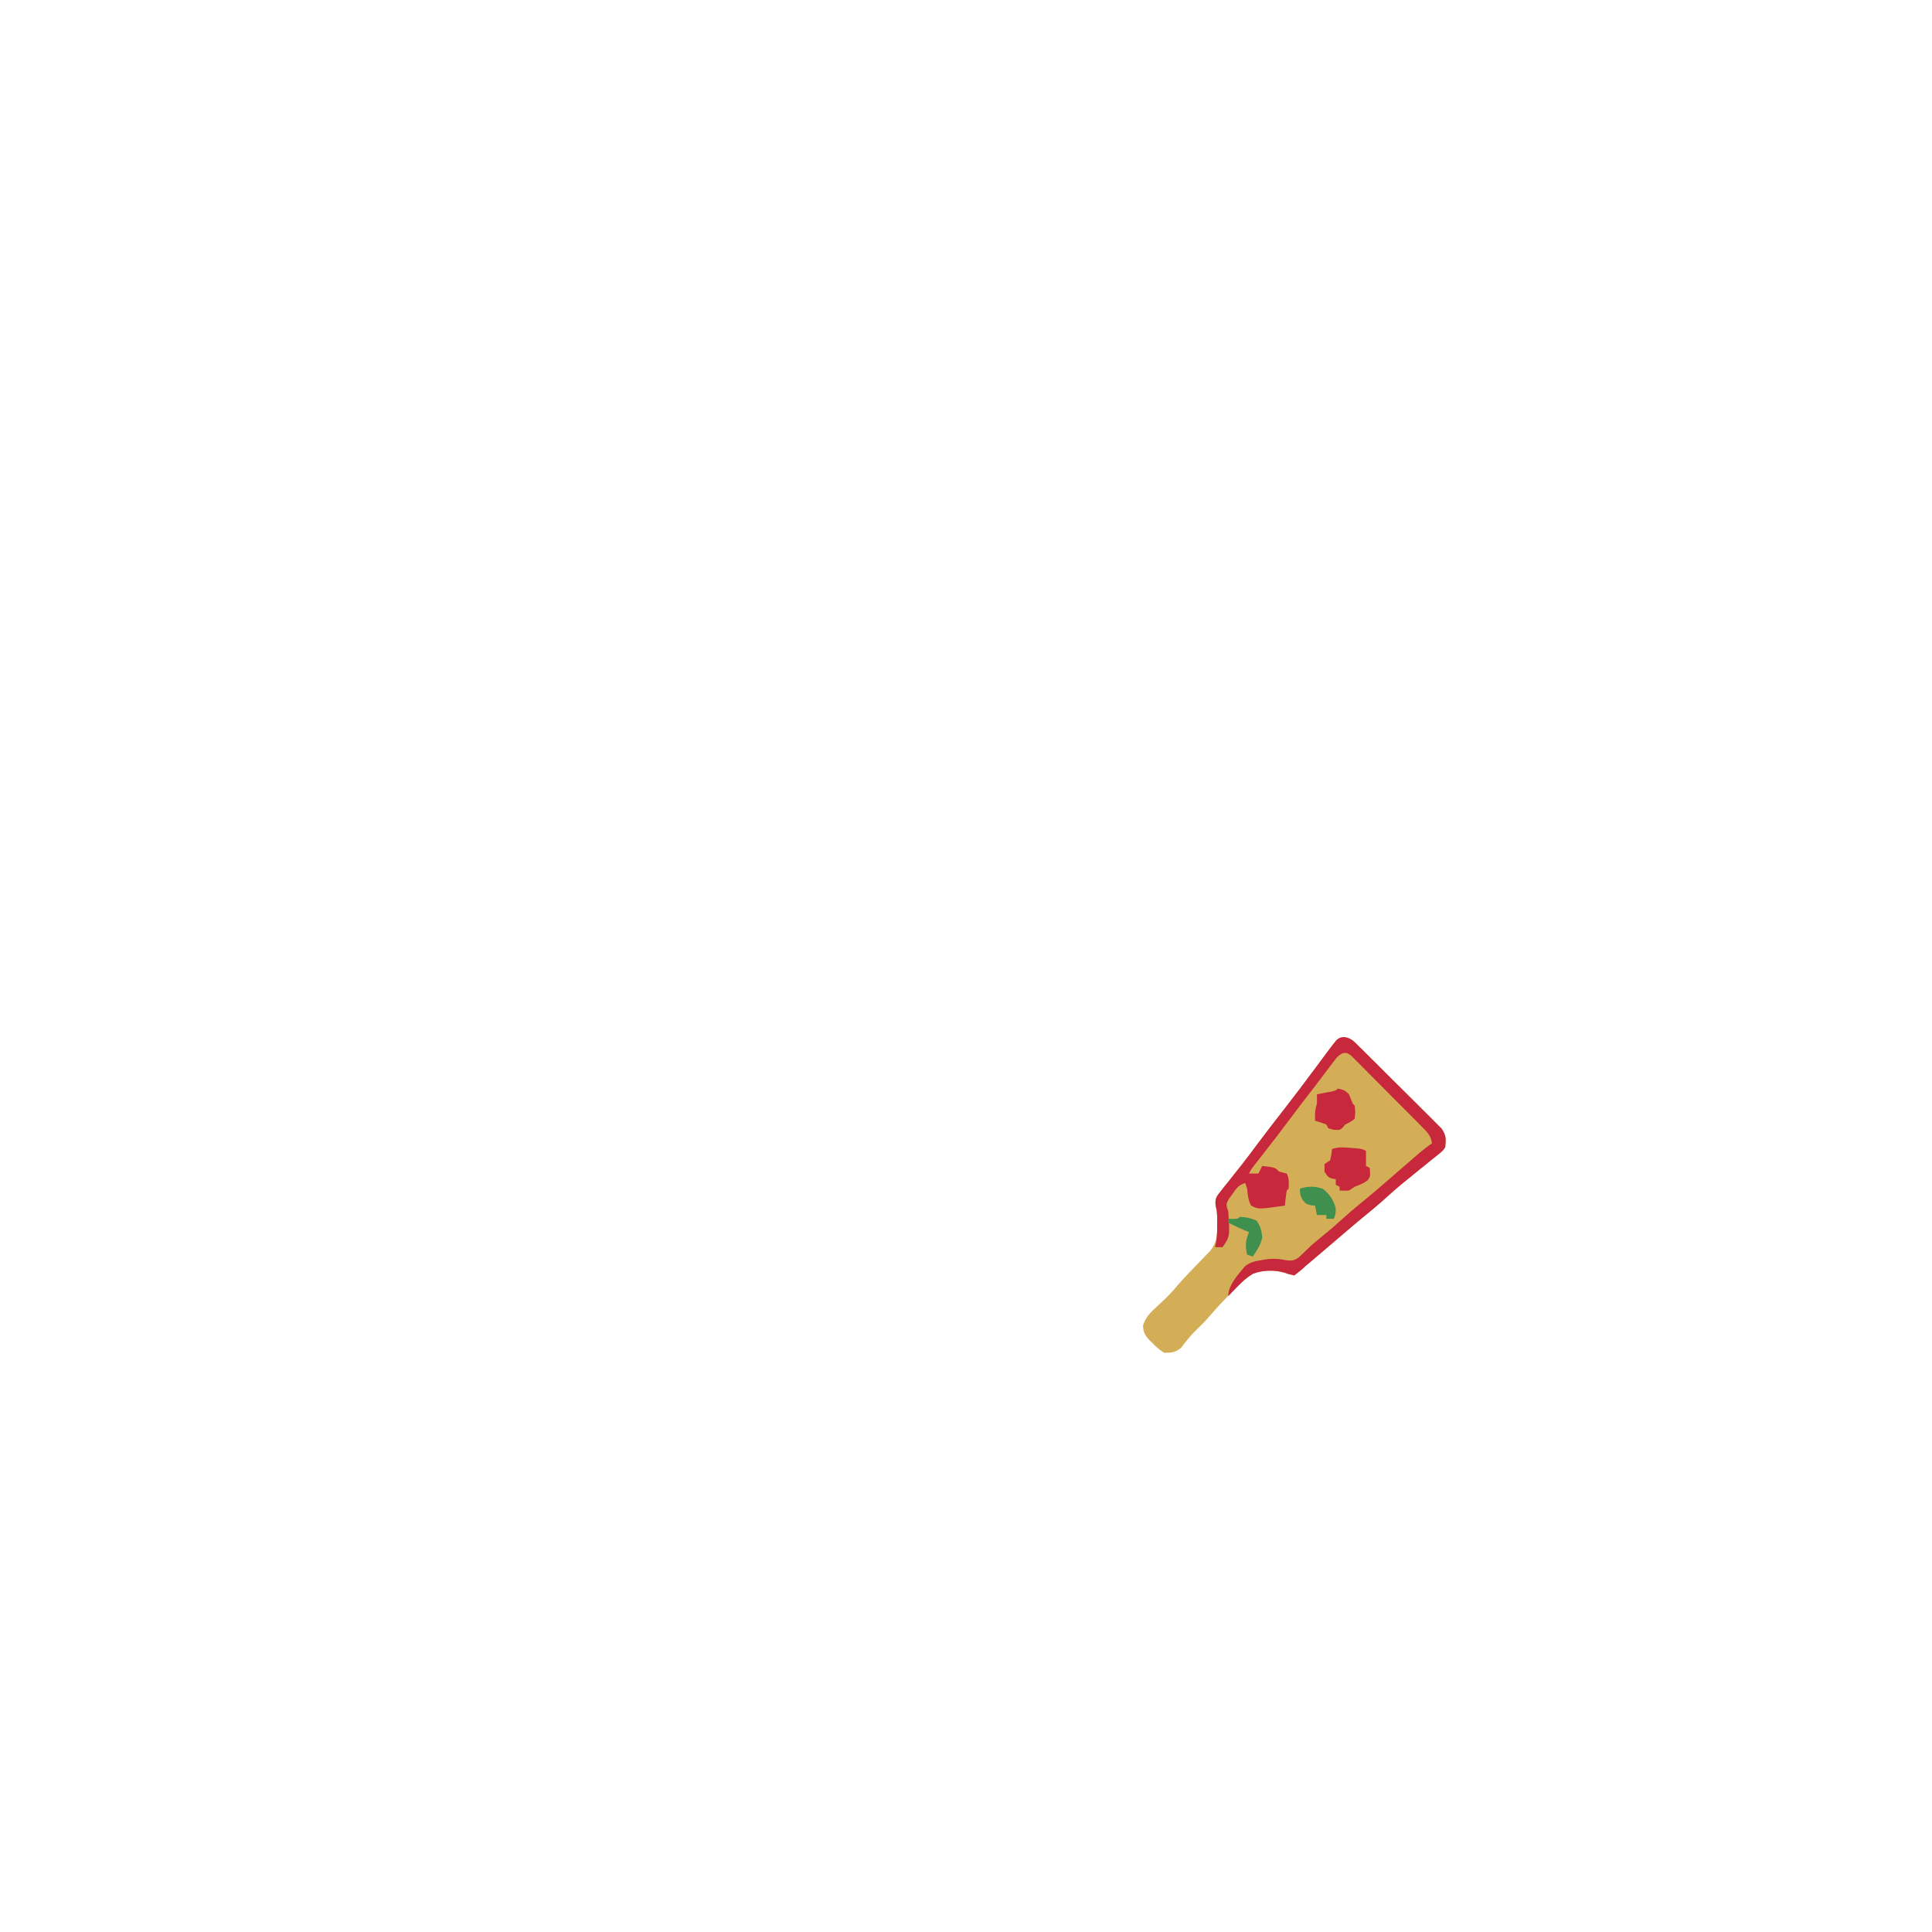
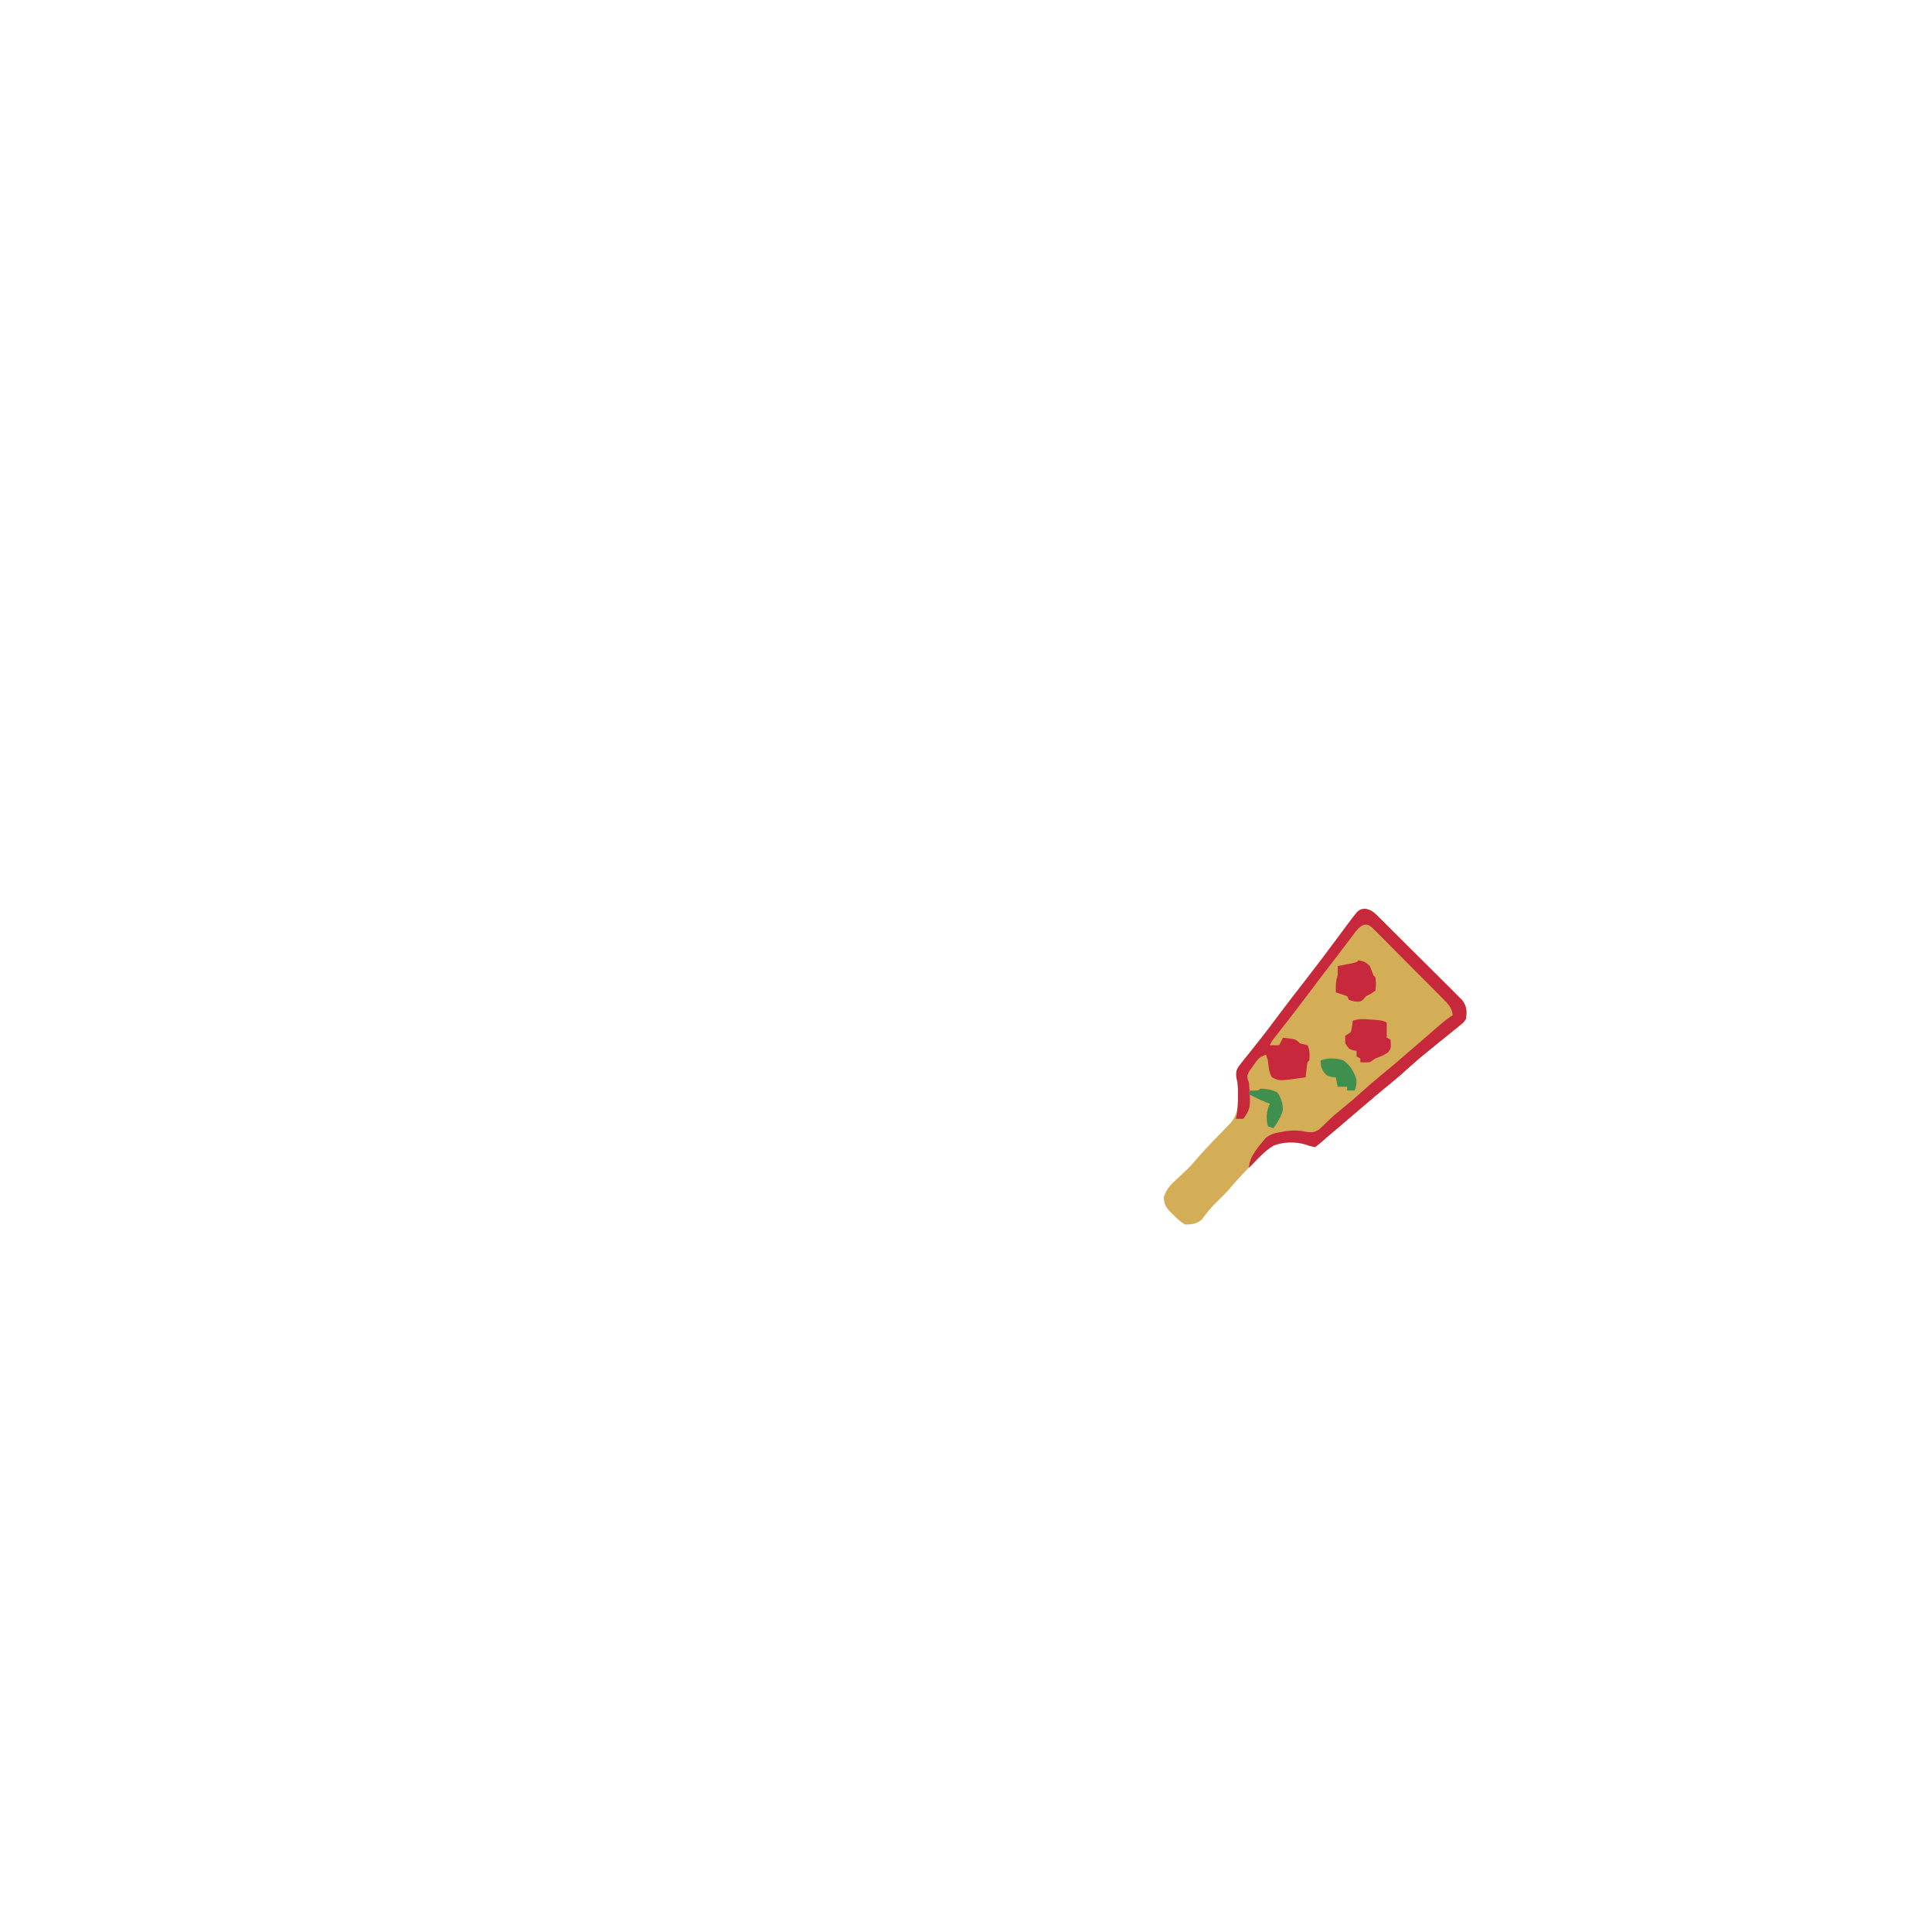
<svg xmlns="http://www.w3.org/2000/svg" viewBox="0 0 1024 1024" width="1024" height="1024">
-   <path fill="#D4AE57" d="M 712.28 549.63 C 716.12 550.15 717.52 551.86 720.25 554.57 C 720.75 555.05 721.25 555.54 721.76 556.04 C 723.41 557.65 725.03 559.28 726.65 560.91 C 727.79 562.03 728.92 563.16 730.06 564.29 C 732.44 566.65 734.81 569.02 737.17 571.4 C 740.2 574.45 743.25 577.46 746.32 580.47 C 748.67 582.79 751.01 585.13 753.34 587.47 C 754.46 588.59 755.58 589.7 756.71 590.81 C 758.29 592.36 759.85 593.94 761.4 595.52 C 762.29 596.41 763.18 597.3 764.1 598.22 C 766.5 601.72 766.47 603.84 766 608 C 764.8 609.84 764.8 609.84 763.11 611.21 C 762.49 611.73 761.87 612.24 761.23 612.78 C 760.89 613.04 760.89 613.04 759.19 614.37 C 758.51 614.93 757.83 615.5 757.12 616.08 C 755.1 617.74 753.05 619.37 751 621 C 749.07 622.58 747.13 624.16 745.19 625.75 C 744.32 626.45 743.45 627.16 742.55 627.89 C 739.97 630.03 737.48 632.24 735 634.5 C 730.78 638.34 726.42 641.96 721.98 645.55 C 718.66 648.28 715.39 651.07 712.13 653.87 C 707.44 657.91 702.73 661.94 698 665.93 C 697.49 666.37 696.97 666.81 696.44 667.26 C 694.97 668.5 693.49 669.75 692 671 C 691.48 671.47 690.95 671.95 690.41 672.45 C 689 673.7 687.51 674.86 686 676 C 682.88 675.31 682.88 675.31 681.13 674.63 C 675.7 673.01 669.39 673.12 664.1 675.07 C 660.02 677.61 656.9 680.74 653.57 684.18 C 652.9 684.86 652.24 685.54 651.55 686.23 C 647.75 690.12 644.05 694.08 640.54 698.24 C 638.16 700.96 635.57 703.45 632.98 705.97 C 630.4 708.61 628.16 711.48 625.94 714.43 C 622.97 716.84 620.79 717.03 617 717 C 614.53 715.37 612.97 714.09 611 712 C 610.5 711.53 610 711.06 609.49 710.57 C 606.85 707.88 606.02 706.3 605.81 702.52 C 607.35 697.98 609.63 695.73 613.13 692.56 C 614.26 691.5 615.39 690.44 616.51 689.38 C 616.8 689.1 616.8 689.1 618.26 687.73 C 620.7 685.3 622.92 682.7 625.17 680.09 C 627.1 677.89 629.09 675.78 631.12 673.67 C 631.81 672.95 632.5 672.23 633.21 671.49 C 634.63 670.02 636.05 668.55 637.48 667.09 C 637.83 666.73 637.83 666.73 639.56 664.92 C 640.17 664.29 640.79 663.65 641.42 663 C 644.91 658.59 645.26 654.56 645.19 649.06 C 645.19 648.47 645.19 648.47 645.17 645.47 C 645 642 645 642 644.31 639.07 C 643.93 635.26 644.63 634.31 646.99 631.38 C 647.65 630.53 648.31 629.69 649 628.82 C 649.72 627.93 650.45 627.04 651.19 626.12 C 652.68 624.23 654.17 622.34 655.67 620.45 C 656.41 619.52 657.15 618.6 657.91 617.64 C 660.73 614.08 663.43 610.45 666.13 606.81 C 671 600.28 675.99 593.85 681 587.43 C 686.26 580.68 691.4 573.85 696.5 566.99 C 698.12 564.8 699.75 562.62 701.38 560.43 C 701.89 559.74 702.41 559.05 702.93 558.34 C 703.42 557.69 703.9 557.04 704.4 556.37 C 704.83 555.79 705.26 555.21 705.71 554.62 C 705.92 554.35 705.92 554.35 707 553 C 707.45 552.43 707.9 551.87 708.36 551.29 C 710 550 710 550 712.28 549.63Z" />
-   <path fill="#C7283C" d="M 712.28 549.63 C 716.12 550.15 717.52 551.86 720.25 554.57 C 720.75 555.05 721.25 555.54 721.76 556.04 C 723.41 557.65 725.03 559.28 726.65 560.91 C 727.79 562.03 728.92 563.16 730.06 564.29 C 732.44 566.65 734.81 569.02 737.17 571.4 C 740.2 574.45 743.25 577.46 746.32 580.47 C 748.67 582.79 751.01 585.13 753.34 587.47 C 754.46 588.59 755.58 589.7 756.71 590.81 C 758.29 592.36 759.85 593.94 761.4 595.52 C 762.29 596.41 763.18 597.3 764.1 598.22 C 766.5 601.72 766.47 603.84 766 608 C 764.8 609.84 764.8 609.84 763.11 611.21 C 762.49 611.73 761.87 612.24 761.23 612.78 C 760.89 613.04 760.89 613.04 759.19 614.37 C 758.51 614.93 757.83 615.5 757.12 616.08 C 755.1 617.74 753.05 619.37 751 621 C 749.07 622.58 747.13 624.16 745.19 625.75 C 744.32 626.45 743.45 627.16 742.55 627.89 C 739.97 630.03 737.48 632.24 735 634.5 C 730.78 638.34 726.42 641.96 721.98 645.55 C 718.66 648.28 715.39 651.07 712.13 653.87 C 707.44 657.91 702.73 661.94 698 665.93 C 697.75 666.15 697.75 666.15 696.44 667.26 C 694.97 668.5 693.49 669.75 692 671 C 691.48 671.47 690.95 671.95 690.41 672.45 C 689 673.7 687.51 674.86 686 676 C 682.88 675.31 682.88 675.31 681.13 674.63 C 675.63 672.99 669.28 673.1 663.97 675.19 C 660.68 677.19 658.29 679.41 655.63 682.18 C 655.19 682.63 655.19 682.63 652.98 684.91 C 652.66 685.26 652.66 685.26 651 687 C 651 681.03 656.29 675.43 660 671 C 662.63 669.11 664.83 668.44 668 668 C 668.73 667.86 669.45 667.73 670.19 667.59 C 674.26 666.97 677.48 667.06 681.5 667.93 C 684.49 668.33 685.62 668.24 688.18 666.6 C 689.7 665.23 691.18 663.82 692.63 662.38 C 695.1 659.9 697.7 657.74 700.44 655.56 C 704.06 652.63 707.57 649.63 711 646.5 C 714.32 643.47 717.7 640.57 721.19 637.75 C 725.64 634.14 730 630.44 734.32 626.68 C 734.95 626.14 735.57 625.59 736.22 625.03 C 737.5 623.92 738.78 622.8 740.06 621.69 C 743.28 618.88 746.52 616.09 749.75 613.31 C 750.05 613.06 750.05 613.06 751.53 611.78 C 753.95 609.69 756.34 607.77 759 606 C 758.45 602.08 756.66 600.26 753.92 597.49 C 753.05 596.6 752.18 595.72 751.29 594.81 C 750.33 593.85 749.38 592.9 748.42 591.95 C 747.45 590.96 746.47 589.98 745.5 589 C 743.45 586.94 741.4 584.89 739.35 582.84 C 736.72 580.21 734.1 577.57 731.49 574.92 C 729.48 572.88 727.46 570.86 725.44 568.84 C 724.47 567.87 723.51 566.9 722.55 565.92 C 721.2 564.55 719.84 563.2 718.48 561.86 C 717.71 561.09 716.94 560.31 716.15 559.52 C 714 558 714 558 711.83 558.15 C 709.43 559.26 708.39 560.61 706.8 562.71 C 706.21 563.48 705.62 564.25 705.02 565.04 C 704.42 565.85 703.81 566.66 703.19 567.5 C 702 569.07 700.8 570.64 699.61 572.21 C 699.31 572.61 699.31 572.61 697.81 574.61 C 696.03 576.97 694.22 579.3 692.4 581.63 C 689.36 585.52 686.39 589.47 683.44 593.43 C 678.21 600.44 672.87 607.36 667.46 614.23 C 667.18 614.59 667.18 614.59 665.74 616.43 C 665.24 617.07 664.73 617.71 664.21 618.37 C 663 620 663 620 662 622 C 663.65 622 665.3 622 667 622 C 667.66 620.68 668.32 619.36 669 618 C 675.75 618.75 675.75 618.75 678 621 C 678.69 621.16 679.37 621.33 680.07 621.5 C 680.71 621.66 681.35 621.83 682 622 C 683.37 624.73 683.13 626.98 683 630 C 682.67 630.33 682.34 630.66 682 631 C 681.77 632.34 681.59 633.7 681.44 635.06 C 681.3 636.36 681.15 637.66 681 639 C 666.86 641.02 666.86 641.02 663.07 638.93 C 661.49 636.07 661.35 633.22 661 630 C 660.67 629.01 660.34 628.02 660 627 C 656.28 628.24 655.5 629.64 653.25 632.81 C 652.94 633.25 652.94 633.25 651.33 635.45 C 650 638 650 638 650.29 639.92 C 650.52 640.61 650.76 641.29 651 642 C 651.9 655.32 651.9 655.32 648 661 C 646.68 661 645.36 661 644 661 C 644.09 660.66 644.09 660.66 644.5 658.93 C 645.08 655.59 645.14 652.45 645.13 649.06 C 645.13 648.47 645.13 648.47 645.14 645.47 C 645 642 645 642 644.31 639.07 C 643.93 635.26 644.63 634.31 646.99 631.38 C 647.65 630.53 648.31 629.69 649 628.82 C 649.72 627.93 650.45 627.04 651.19 626.12 C 652.68 624.23 654.17 622.34 655.67 620.45 C 656.41 619.52 657.15 618.6 657.91 617.64 C 660.73 614.08 663.43 610.45 666.13 606.81 C 671 600.28 675.99 593.85 681 587.43 C 686.26 580.68 691.4 573.85 696.5 566.99 C 698.12 564.8 699.75 562.62 701.38 560.43 C 701.89 559.74 702.41 559.05 702.93 558.34 C 703.42 557.69 703.9 557.04 704.4 556.37 C 704.62 556.08 704.62 556.08 705.71 554.62 C 706.13 554.08 706.56 553.55 707 553 C 707.45 552.43 707.9 551.87 708.36 551.29 C 710 550 710 550 712.28 549.63Z" />
-   <path fill="#C7283C" d="M 715.56 608.38 C 716.72 608.47 717.87 608.55 719.06 608.64 C 722 609 722 609 724 610 C 724 612.63 724 615.27 724 618 C 724.66 618.34 725.32 618.65 726 619 C 726.36 623.49 726.36 623.49 724.81 625.68 C 722.65 627.25 720.49 628.07 718 629 C 717.01 629.65 716.02 630.33 715 631 C 712.31 631.12 712.31 631.12 710 631 C 710 630.35 710 629.67 710 629 C 709.34 628.66 708.68 628.35 708 628 C 708 627 708 626.01 708 625 C 707.38 624.89 706.76 624.79 706.12 624.68 C 704 624 704 624 702 621 C 702 619.67 702 618.37 702 617 C 702.99 616.35 703.98 615.67 705 615 C 705.68 611.88 705.68 611.88 706 609 C 709.5 607.84 711.89 608.08 715.56 608.38Z" />
-   <path fill="#C7283C" d="M 709 577 C 711.9 577.47 712.87 577.87 715 580 C 715.69 581.66 716.36 583.32 717 585 C 717.33 585.33 717.66 585.66 718 586 C 718.38 589.38 718.38 589.38 718 593 C 715.69 594.75 715.69 594.75 713 596 C 712.53 596.58 712.05 597.15 711.56 597.75 C 710 599 710 599 706.88 598.81 C 705.93 598.54 704.98 598.28 704 598 C 703.67 597.34 703.34 596.68 703 596 C 701.02 595.27 699.02 594.6 697 594 C 696.93 590.66 696.93 588.2 698 585 C 698.04 583.33 698.05 581.67 698 580 C 698.71 579.87 699.42 579.73 700.15 579.6 C 701.07 579.42 701.99 579.24 702.94 579.06 C 703.4 578.98 703.4 578.98 705.71 578.54 C 708 578 708 578 709 577Z" />
-   <path fill="#3F8F4E" d="M 701 630 C 704.71 632.79 706.66 635.81 707.94 640.25 C 708 643 708 643 707 646 C 705.68 646 704.36 646 703 646 C 703 645.34 703 644.68 703 644 C 701.35 644 699.7 644 698 644 C 697.67 642.35 697.34 640.7 697 639 C 696.24 638.94 695.47 638.88 694.69 638.81 C 692 638 692 638 690.19 635.62 C 689 633 689 633 689 630 C 693.22 628.59 696.74 628.7 701 630Z" />
-   <path fill="#3F8F4E" d="M 657 645 C 660.26 645.04 663.06 645.58 666 647 C 668.05 649.84 668.77 652.52 669 656 C 668.19 659.83 666.16 662.76 664 666 C 663.01 665.67 662.02 665.34 661 665 C 659.88 660.31 660.19 657.46 662 653 C 661.65 652.87 661.65 652.87 659.88 652.19 C 656.84 650.93 653.93 649.5 651 648 C 651 647.34 651 646.68 651 646 C 651.4 646.01 651.4 646.01 653.44 646.06 C 656 646 656 646 657 645Z" />
+   <path fill="#D4AE57" d="M 723.28 481.63 C 727.12 482.15 728.52 483.86 731.25 486.57 C 731.75 487.05 732.25 487.54 732.76 488.04 C 734.41 489.65 736.03 491.28 737.65 492.91 C 738.79 494.03 739.92 495.16 741.06 496.29 C 743.44 498.65 745.81 501.02 748.17 503.4 C 751.2 506.45 754.25 509.46 757.32 512.47 C 759.67 514.79 762.01 517.13 764.34 519.47 C 765.46 520.59 766.58 521.7 767.71 522.81 C 769.29 524.36 770.85 525.94 772.4 527.52 C 773.29 528.41 774.18 529.3 775.1 530.22 C 777.5 533.72 777.47 535.84 777 540 C 775.8 541.84 775.8 541.84 774.11 543.21 C 773.49 543.73 772.87 544.24 772.23 544.78 C 771.89 545.04 771.89 545.04 770.19 546.37 C 769.51 546.93 768.83 547.5 768.12 548.08 C 766.1 549.74 764.05 551.37 762 553 C 760.07 554.58 758.13 556.16 756.19 557.75 C 755.32 558.45 754.45 559.16 753.55 559.89 C 750.97 562.03 748.48 564.24 746 566.5 C 741.78 570.34 737.42 573.96 732.98 577.55 C 729.66 580.28 726.39 583.07 723.13 585.87 C 718.44 589.91 713.73 593.94 709 597.93 C 708.49 598.37 707.97 598.81 707.44 599.26 C 705.97 600.5 704.49 601.75 703 603 C 702.48 603.47 701.95 603.95 701.41 604.45 C 700 605.7 698.51 606.86 697 608 C 693.88 607.31 693.88 607.31 692.13 606.63 C 686.7 605.01 680.39 605.12 675.1 607.07 C 671.02 609.61 667.9 612.74 664.57 616.18 C 663.9 616.86 663.24 617.54 662.55 618.23 C 658.75 622.12 655.05 626.08 651.54 630.24 C 649.16 632.96 646.57 635.45 643.98 637.97 C 641.4 640.61 639.16 643.48 636.94 646.43 C 633.97 648.84 631.79 649.03 628 649 C 625.53 647.37 623.97 646.09 622 644 C 621.5 643.53 621 643.06 620.49 642.57 C 617.85 639.88 617.02 638.3 616.81 634.52 C 618.35 629.98 620.63 627.73 624.13 624.56 C 625.26 623.5 626.39 622.44 627.51 621.38 C 627.8 621.1 627.8 621.1 629.26 619.73 C 631.7 617.3 633.92 614.7 636.17 612.09 C 638.1 609.89 640.09 607.78 642.12 605.67 C 642.81 604.95 643.5 604.23 644.21 603.49 C 645.63 602.02 647.05 600.55 648.48 599.09 C 648.83 598.73 648.83 598.73 650.56 596.92 C 651.17 596.29 651.79 595.65 652.42 595 C 655.91 590.59 656.26 586.56 656.19 581.06 C 656.19 580.47 656.19 580.47 656.17 577.47 C 656 574 656 574 655.31 571.07 C 654.93 567.26 655.63 566.31 657.99 563.38 C 658.65 562.53 659.31 561.69 660 560.82 C 660.72 559.93 661.45 559.04 662.19 558.12 C 663.68 556.23 665.17 554.34 666.67 552.45 C 667.41 551.52 668.15 550.6 668.91 549.64 C 671.73 546.08 674.43 542.45 677.13 538.81 C 682 532.28 686.99 525.85 692 519.43 C 697.26 512.68 702.4 505.85 707.5 498.99 C 709.12 496.8 710.75 494.62 712.38 492.43 C 712.89 491.74 713.41 491.05 713.93 490.34 C 714.42 489.69 714.9 489.04 715.4 488.37 C 715.83 487.79 716.26 487.21 716.71 486.62 C 716.92 486.35 716.92 486.35 718 485 C 718.45 484.43 718.9 483.87 719.36 483.29 C 721 482 721 482 723.28 481.63Z" />
+   <path fill="#C7283C" d="M 723.28 481.63 C 727.12 482.15 728.52 483.86 731.25 486.57 C 731.75 487.05 732.25 487.54 732.76 488.04 C 734.41 489.65 736.03 491.28 737.65 492.91 C 738.79 494.03 739.92 495.16 741.06 496.29 C 743.44 498.65 745.81 501.02 748.17 503.4 C 751.2 506.45 754.25 509.46 757.32 512.47 C 759.67 514.79 762.01 517.13 764.34 519.47 C 765.46 520.59 766.58 521.7 767.71 522.81 C 769.29 524.36 770.85 525.94 772.4 527.52 C 773.29 528.41 774.18 529.3 775.1 530.22 C 777.5 533.72 777.47 535.84 777 540 C 775.8 541.84 775.8 541.84 774.11 543.21 C 773.49 543.73 772.87 544.24 772.23 544.78 C 771.89 545.04 771.89 545.04 770.19 546.37 C 769.51 546.93 768.83 547.5 768.12 548.08 C 766.1 549.74 764.05 551.37 762 553 C 760.07 554.58 758.13 556.16 756.19 557.75 C 755.32 558.45 754.45 559.16 753.55 559.89 C 750.97 562.03 748.48 564.24 746 566.5 C 741.78 570.34 737.42 573.96 732.98 577.55 C 729.66 580.28 726.39 583.07 723.13 585.87 C 718.44 589.91 713.73 593.94 709 597.93 C 708.75 598.15 708.75 598.15 707.44 599.26 C 705.97 600.5 704.49 601.75 703 603 C 702.48 603.47 701.95 603.95 701.41 604.45 C 700 605.7 698.51 606.86 697 608 C 693.88 607.31 693.88 607.31 692.13 606.63 C 686.63 604.99 680.28 605.1 674.97 607.19 C 671.68 609.19 669.29 611.41 666.63 614.18 C 666.19 614.63 666.19 614.63 663.98 616.91 C 663.66 617.26 663.66 617.26 662 619 C 662 613.03 667.29 607.43 671 603 C 673.63 601.11 675.83 600.44 679 600 C 679.73 599.86 680.45 599.73 681.19 599.59 C 685.26 598.97 688.48 599.06 692.5 599.93 C 695.49 600.33 696.62 600.24 699.18 598.6 C 700.7 597.23 702.18 595.82 703.63 594.38 C 706.1 591.9 708.7 589.74 711.44 587.56 C 715.06 584.63 718.57 581.63 722 578.5 C 725.32 575.47 728.7 572.57 732.19 569.75 C 736.64 566.14 741 562.44 745.32 558.68 C 745.95 558.14 746.57 557.59 747.22 557.03 C 748.5 555.92 749.78 554.8 751.06 553.69 C 754.28 550.88 757.52 548.09 760.75 545.31 C 761.05 545.06 761.05 545.06 762.53 543.78 C 764.95 541.69 767.34 539.77 770 538 C 769.45 534.08 767.66 532.26 764.92 529.49 C 764.05 528.6 763.18 527.72 762.29 526.81 C 761.33 525.85 760.38 524.9 759.42 523.95 C 758.45 522.96 757.47 521.98 756.5 521 C 754.45 518.94 752.4 516.89 750.35 514.84 C 747.72 512.21 745.1 509.57 742.49 506.92 C 740.48 504.88 738.46 502.86 736.44 500.84 C 735.47 499.87 734.51 498.9 733.55 497.92 C 732.2 496.55 730.84 495.2 729.48 493.86 C 728.71 493.09 727.94 492.31 727.15 491.52 C 725 490 725 490 722.83 490.15 C 720.43 491.26 719.39 492.61 717.8 494.71 C 717.21 495.48 716.62 496.25 716.02 497.04 C 715.42 497.85 714.81 498.66 714.19 499.5 C 713 501.07 711.8 502.64 710.61 504.21 C 710.31 504.61 710.31 504.61 708.81 506.61 C 707.03 508.97 705.22 511.3 703.4 513.63 C 700.36 517.52 697.39 521.47 694.44 525.43 C 689.21 532.44 683.87 539.36 678.46 546.23 C 678.18 546.59 678.18 546.59 676.74 548.43 C 676.24 549.07 675.73 549.71 675.21 550.37 C 674 552 674 552 673 554 C 674.65 554 676.3 554 678 554 C 678.66 552.68 679.32 551.36 680 550 C 686.75 550.75 686.75 550.75 689 553 C 689.69 553.16 690.37 553.33 691.07 553.5 C 691.71 553.66 692.35 553.83 693 554 C 694.37 556.73 694.13 558.98 694 562 C 693.67 562.33 693.34 562.66 693 563 C 692.77 564.34 692.59 565.7 692.44 567.06 C 692.3 568.36 692.15 569.66 692 571 C 677.86 573.02 677.86 573.02 674.07 570.93 C 672.49 568.07 672.35 565.22 672 562 C 671.67 561.01 671.34 560.02 671 559 C 667.28 560.24 666.5 561.64 664.25 564.81 C 663.94 565.25 663.94 565.25 662.33 567.45 C 661 570 661 570 661.29 571.92 C 661.52 572.61 661.76 573.29 662 574 C 662.9 587.32 662.9 587.32 659 593 C 657.68 593 656.36 593 655 593 C 655.09 592.66 655.09 592.66 655.5 590.93 C 656.08 587.59 656.14 584.45 656.13 581.06 C 656.13 580.47 656.13 580.47 656.14 577.47 C 656 574 656 574 655.31 571.07 C 654.93 567.26 655.63 566.31 657.99 563.38 C 658.65 562.53 659.31 561.69 660 560.82 C 660.72 559.93 661.45 559.04 662.19 558.12 C 663.68 556.23 665.17 554.34 666.67 552.45 C 667.41 551.52 668.15 550.6 668.91 549.64 C 671.73 546.08 674.43 542.45 677.13 538.81 C 682 532.28 686.99 525.85 692 519.43 C 697.26 512.68 702.4 505.85 707.5 498.99 C 709.12 496.8 710.75 494.62 712.38 492.43 C 712.89 491.74 713.41 491.05 713.93 490.34 C 714.42 489.69 714.9 489.04 715.4 488.37 C 715.62 488.08 715.62 488.08 716.71 486.62 C 717.13 486.08 717.56 485.55 718 485 C 718.45 484.43 718.9 483.87 719.36 483.29 C 721 482 721 482 723.28 481.63Z" />
+   <path fill="#C7283C" d="M 726.56 540.38 C 727.72 540.47 728.87 540.55 730.06 540.64 C 733 541 733 541 735 542 C 735 544.63 735 547.27 735 550 C 735.66 550.34 736.32 550.65 737 551 C 737.36 555.49 737.36 555.49 735.81 557.68 C 733.65 559.25 731.49 560.07 729 561 C 728.01 561.65 727.02 562.33 726 563 C 723.31 563.12 723.31 563.12 721 563 C 721 562.35 721 561.67 721 561 C 720.34 560.66 719.68 560.35 719 560 C 719 559 719 558.01 719 557 C 718.38 556.89 717.76 556.79 717.12 556.68 C 715 556 715 556 713 553 C 713 551.67 713 550.37 713 549 C 713.99 548.35 714.98 547.67 716 547 C 716.68 543.88 716.68 543.88 717 541 C 720.5 539.84 722.89 540.08 726.56 540.38Z" />
+   <path fill="#C7283C" d="M 720 509 C 722.9 509.47 723.87 509.87 726 512 C 726.69 513.66 727.36 515.32 728 517 C 728.33 517.33 728.66 517.66 729 518 C 729.38 521.38 729.38 521.38 729 525 C 726.69 526.75 726.69 526.75 724 528 C 723.53 528.58 723.05 529.15 722.56 529.75 C 721 531 721 531 717.88 530.81 C 716.93 530.54 715.98 530.28 715 530 C 714.67 529.34 714.34 528.68 714 528 C 712.02 527.27 710.02 526.6 708 526 C 707.93 522.66 707.93 520.2 709 517 C 709.04 515.33 709.05 513.67 709 512 C 709.71 511.87 710.42 511.73 711.15 511.6 C 712.07 511.42 712.99 511.24 713.94 511.06 C 714.4 510.98 714.4 510.98 716.71 510.54 C 719 510 719 510 720 509Z" />
+   <path fill="#3F8F4E" d="M 712 562 C 715.71 564.79 717.66 567.81 718.94 572.25 C 719 575 719 575 718 578 C 716.68 578 715.36 578 714 578 C 714 577.34 714 576.68 714 576 C 712.35 576 710.7 576 709 576 C 708.67 574.35 708.34 572.7 708 571 C 707.24 570.94 706.47 570.88 705.69 570.81 C 703 570 703 570 701.19 567.62 C 700 565 700 565 700 562 C 704.22 560.59 707.74 560.7 712 562Z" />
+   <path fill="#3F8F4E" d="M 668 577 C 671.26 577.04 674.06 577.58 677 579 C 679.05 581.84 679.77 584.52 680 588 C 679.19 591.83 677.16 594.76 675 598 C 674.01 597.67 673.02 597.34 672 597 C 670.88 592.31 671.19 589.46 673 585 C 672.65 584.87 672.65 584.87 670.88 584.19 C 667.84 582.93 664.93 581.5 662 580 C 662 579.34 662 578.68 662 578 C 662.4 578.01 662.4 578.01 664.44 578.06 C 667 578 667 578 668 577Z" />
</svg>
